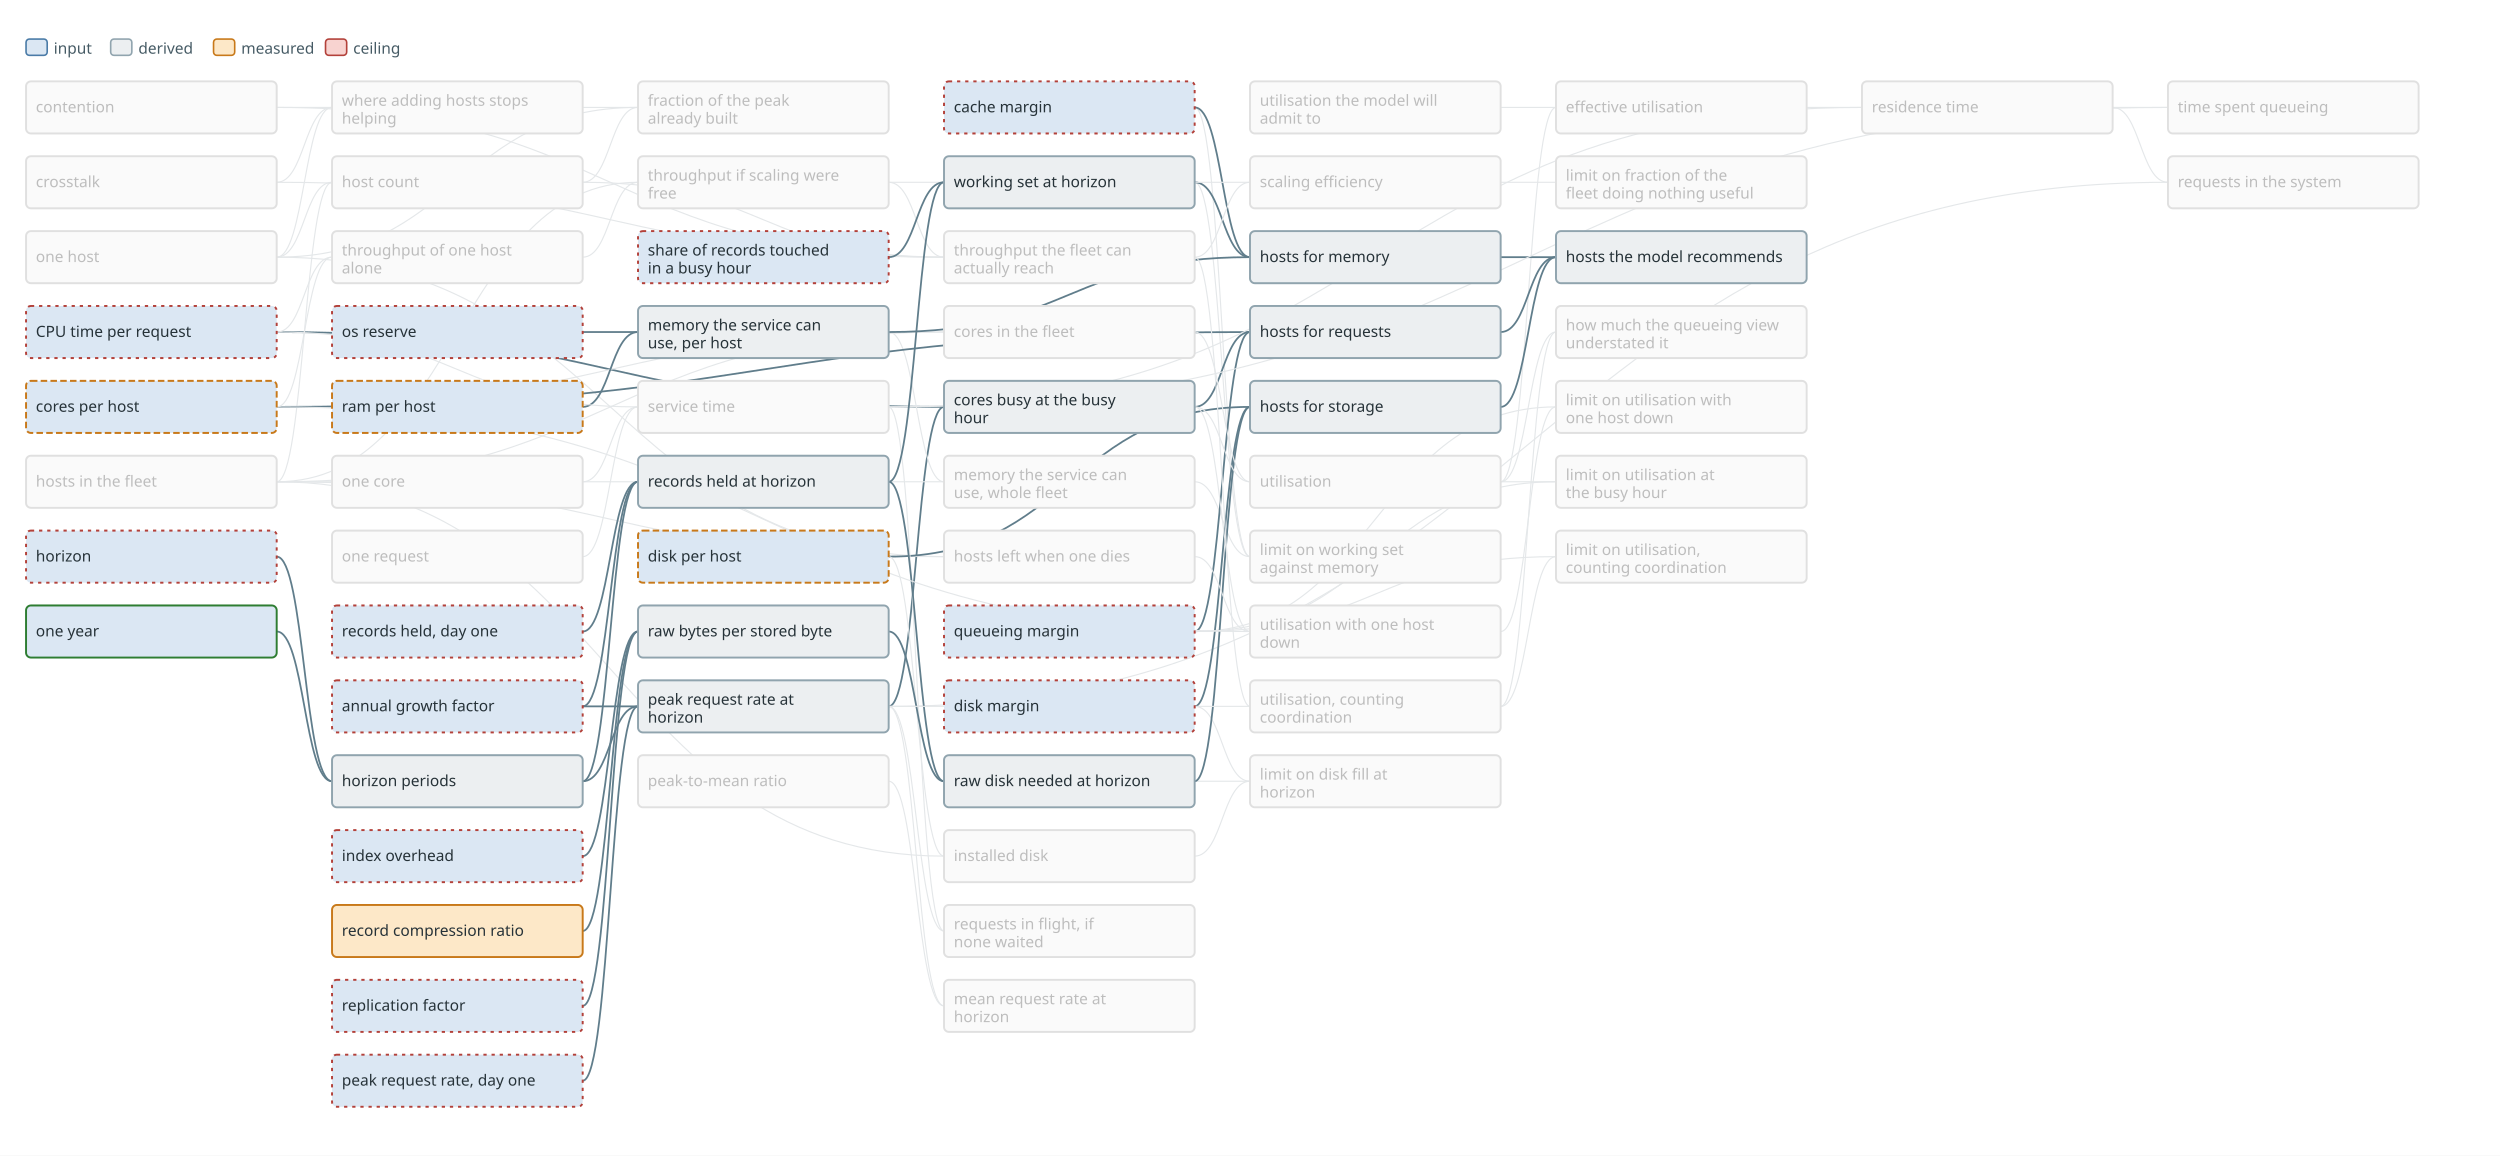
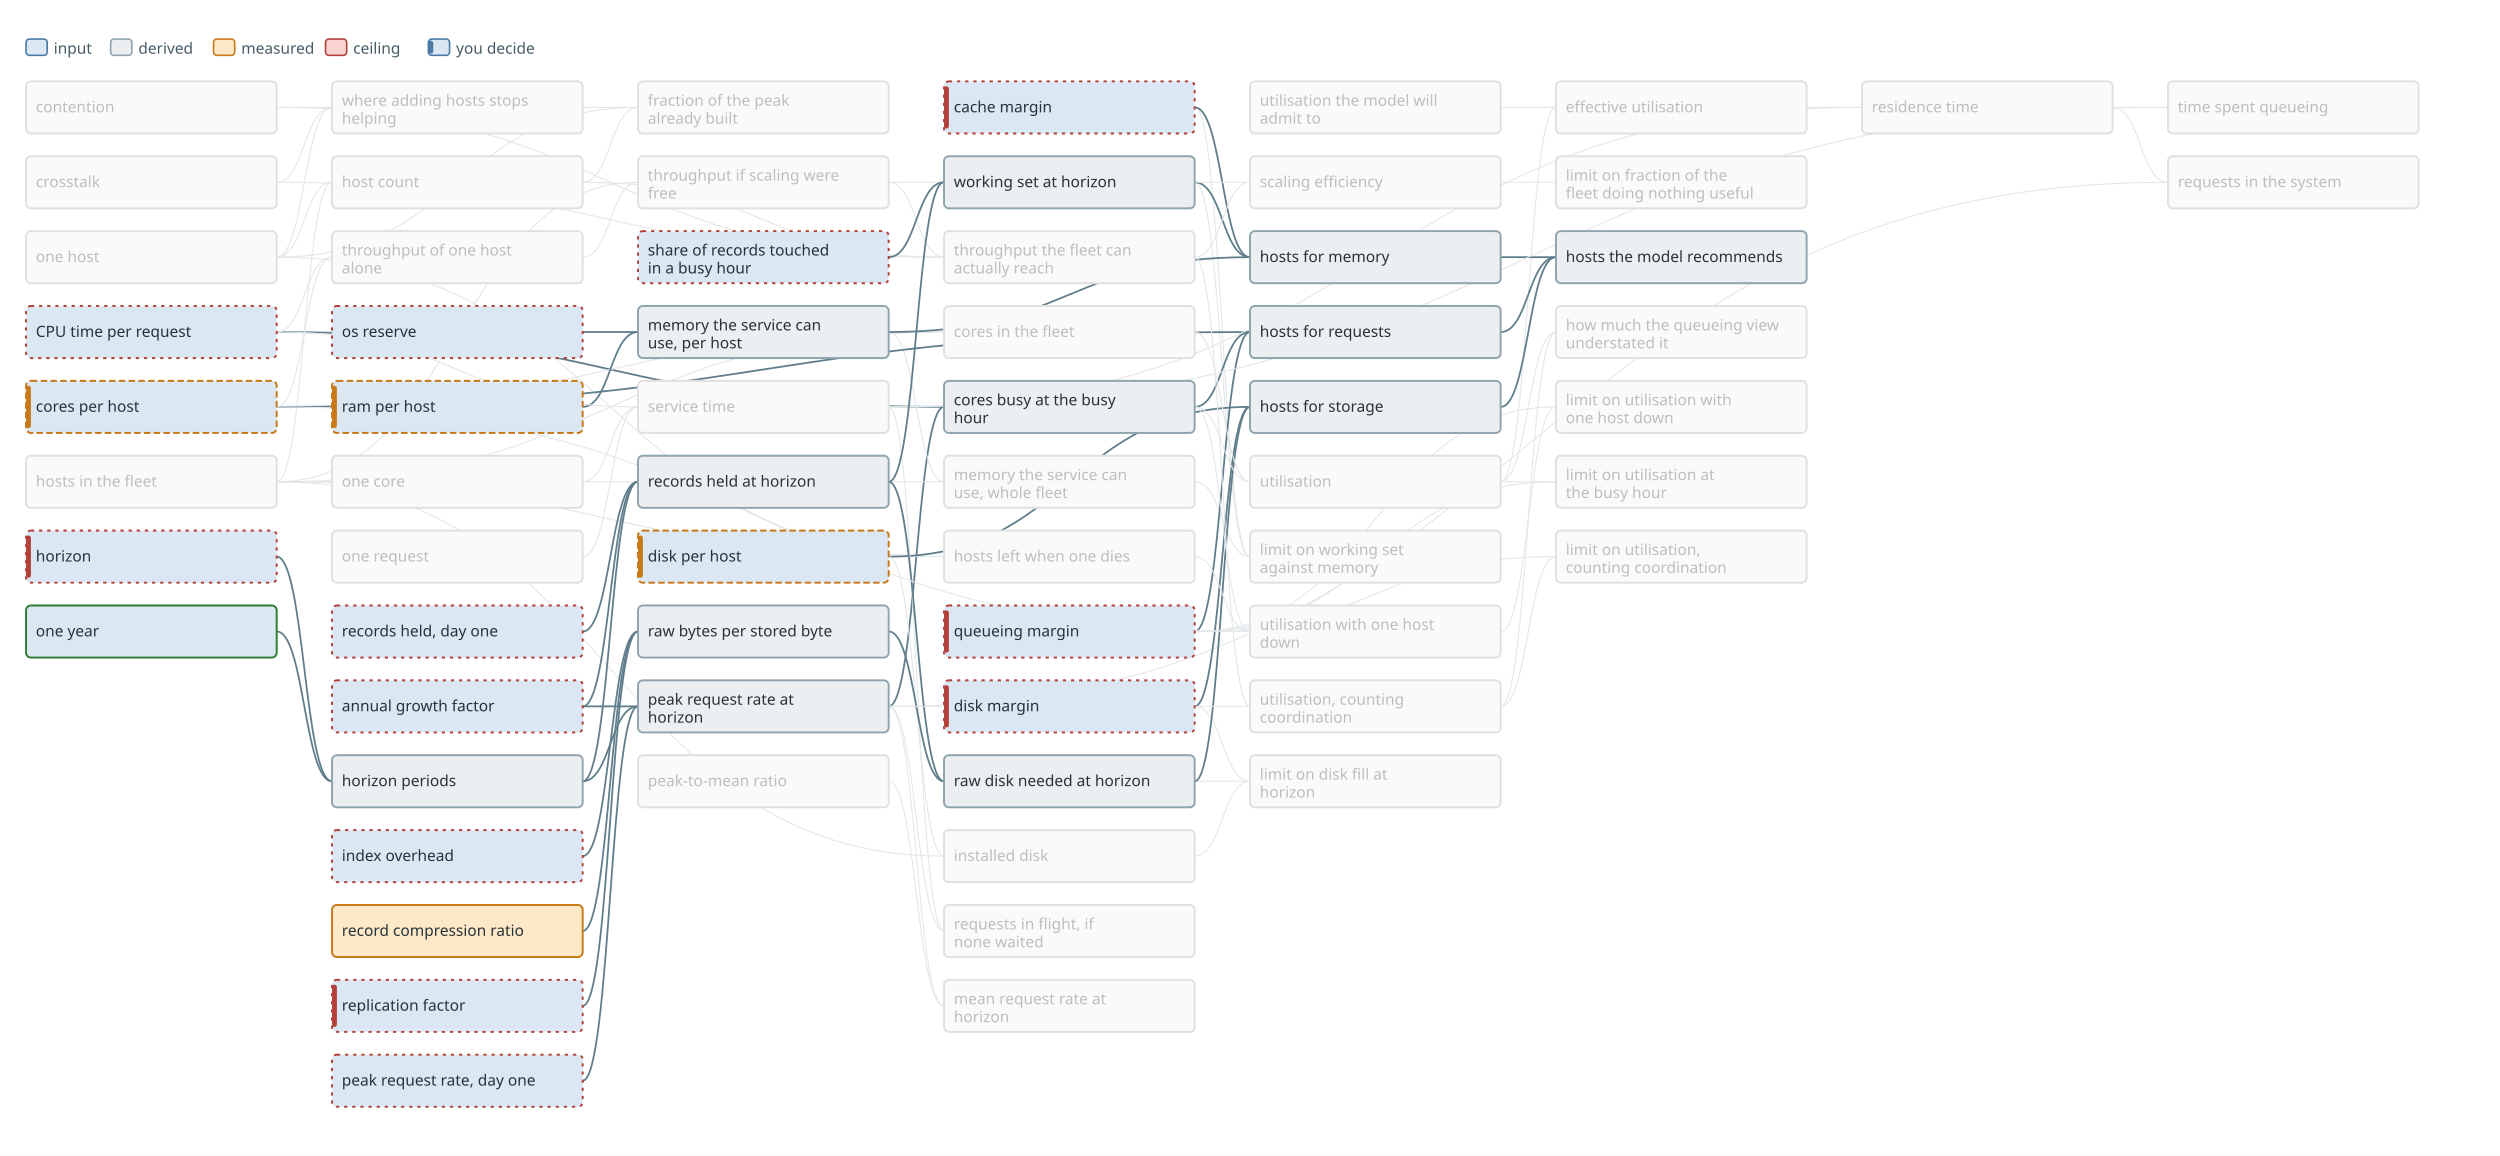
<svg xmlns="http://www.w3.org/2000/svg" viewBox="0 0 1536 710" width="1536" height="710" role="img" font-family="system-ui, sans-serif">
  <rect width="1536" height="710" fill="#ffffff" />
  <rect x="16.0" y="24" width="13" height="10" rx="2" fill="#dbe7f3" stroke="#4a7ba7" />
  <text x="33.0" y="33" font-size="9.5" fill="#455a64">input</text>
  <rect x="68.0" y="24" width="13" height="10" rx="2" fill="#eceff1" stroke="#90a4ae" />
  <text x="85.0" y="33" font-size="9.5" fill="#455a64">derived</text>
  <rect x="131.2" y="24" width="13" height="10" rx="2" fill="#fde8c8" stroke="#c8791a" />
  <text x="148.2" y="33" font-size="9.5" fill="#455a64">measured</text>
  <rect x="200.0" y="24" width="13" height="10" rx="2" fill="#f8d3d0" stroke="#b3413a" />
  <text x="217.0" y="33" font-size="9.5" fill="#455a64">ceiling</text>
+   <rect x="263.2" y="24" width="13" height="10" rx="2" fill="#dbe7f3" stroke="#4a7ba7" />
+   <rect x="263.2" y="25" width="3" height="8" rx="1.5" fill="#4a7ba7" />
+   <text x="280.2" y="33" font-size="9.5" fill="#455a64">you decide</text>
  <path d="M170.0,66.0 C375.0,66.0 375.0,158.0 580.0,158.0" fill="none" stroke="#e4e7e9" stroke-width="0.7" />
  <path d="M170.0,112.0 C375.0,112.0 375.0,158.0 580.0,158.0" fill="none" stroke="#e4e7e9" stroke-width="0.7" />
  <path d="M358.0,112.0 C469.0,112.0 469.0,158.0 580.0,158.0" fill="none" stroke="#e4e7e9" stroke-width="0.7" />
  <path d="M546.0,112.0 C563.0,112.0 563.0,158.0 580.0,158.0" fill="none" stroke="#e4e7e9" stroke-width="0.7" />
  <path d="M546.0,434.0 C563.0,434.0 563.0,250.0 580.0,250.0" fill="none" stroke="#607d8b" stroke-width="1.1" />
  <path d="M170.0,204.0 C375.0,204.0 375.0,250.0 580.0,250.0" fill="none" stroke="#607d8b" stroke-width="1.1" />
  <path d="M734.0,66.0 C751.0,66.0 751.0,342.0 768.0,342.0" fill="none" stroke="#e4e7e9" stroke-width="0.7" />
  <path d="M734.0,296.0 C751.0,296.0 751.0,342.0 768.0,342.0" fill="none" stroke="#e4e7e9" stroke-width="0.7" />
  <path d="M734.0,112.0 C751.0,112.0 751.0,342.0 768.0,342.0" fill="none" stroke="#e4e7e9" stroke-width="0.7" />
  <path d="M546.0,434.0 C939.0,434.0 939.0,112.0 1332.0,112.0" fill="none" stroke="#e4e7e9" stroke-width="0.7" />
  <path d="M1298.0,66.0 C1315.0,66.0 1315.0,112.0 1332.0,112.0" fill="none" stroke="#e4e7e9" stroke-width="0.7" />
  <path d="M734.0,388.0 C845.0,388.0 845.0,342.0 956.0,342.0" fill="none" stroke="#e4e7e9" stroke-width="0.7" />
  <path d="M922.0,434.0 C939.0,434.0 939.0,342.0 956.0,342.0" fill="none" stroke="#e4e7e9" stroke-width="0.7" />
  <path d="M170.0,250.0 C375.0,250.0 375.0,204.0 580.0,204.0" fill="none" stroke="#e4e7e9" stroke-width="0.7" />
  <path d="M170.0,296.0 C375.0,296.0 375.0,204.0 580.0,204.0" fill="none" stroke="#e4e7e9" stroke-width="0.7" />
  <path d="M734.0,434.0 C751.0,434.0 751.0,480.0 768.0,480.0" fill="none" stroke="#e4e7e9" stroke-width="0.7" />
  <path d="M734.0,526.0 C751.0,526.0 751.0,480.0 768.0,480.0" fill="none" stroke="#e4e7e9" stroke-width="0.7" />
  <path d="M734.0,480.0 C751.0,480.0 751.0,480.0 768.0,480.0" fill="none" stroke="#e4e7e9" stroke-width="0.7" />
  <path d="M922.0,296.0 C939.0,296.0 939.0,66.0 956.0,66.0" fill="none" stroke="#e4e7e9" stroke-width="0.7" />
  <path d="M922.0,66.0 C939.0,66.0 939.0,66.0 956.0,66.0" fill="none" stroke="#e4e7e9" stroke-width="0.7" />
  <path d="M734.0,388.0 C845.0,388.0 845.0,250.0 956.0,250.0" fill="none" stroke="#e4e7e9" stroke-width="0.7" />
  <path d="M922.0,388.0 C939.0,388.0 939.0,250.0 956.0,250.0" fill="none" stroke="#e4e7e9" stroke-width="0.7" />
  <path d="M170.0,296.0 C375.0,296.0 375.0,296.0 580.0,296.0" fill="none" stroke="#e4e7e9" stroke-width="0.7" />
  <path d="M546.0,204.0 C563.0,204.0 563.0,296.0 580.0,296.0" fill="none" stroke="#e4e7e9" stroke-width="0.7" />
  <path d="M358.0,112.0 C375.0,112.0 375.0,66.0 392.0,66.0" fill="none" stroke="#e4e7e9" stroke-width="0.7" />
  <path d="M170.0,158.0 C281.0,158.0 281.0,66.0 392.0,66.0" fill="none" stroke="#e4e7e9" stroke-width="0.7" />
  <path d="M358.0,66.0 C375.0,66.0 375.0,66.0 392.0,66.0" fill="none" stroke="#e4e7e9" stroke-width="0.7" />
  <path d="M170.0,342.0 C187.0,342.0 187.0,480.0 204.0,480.0" fill="none" stroke="#607d8b" stroke-width="1.1" />
  <path d="M170.0,388.0 C187.0,388.0 187.0,480.0 204.0,480.0" fill="none" stroke="#607d8b" stroke-width="1.1" />
  <path d="M170.0,296.0 C187.0,296.0 187.0,112.0 204.0,112.0" fill="none" stroke="#e4e7e9" stroke-width="0.7" />
  <path d="M170.0,158.0 C187.0,158.0 187.0,112.0 204.0,112.0" fill="none" stroke="#e4e7e9" stroke-width="0.7" />
  <path d="M170.0,296.0 C375.0,296.0 375.0,342.0 580.0,342.0" fill="none" stroke="#e4e7e9" stroke-width="0.7" />
  <path d="M170.0,158.0 C375.0,158.0 375.0,342.0 580.0,342.0" fill="none" stroke="#e4e7e9" stroke-width="0.7" />
  <path d="M734.0,66.0 C751.0,66.0 751.0,158.0 768.0,158.0" fill="none" stroke="#607d8b" stroke-width="1.1" />
  <path d="M546.0,204.0 C657.0,204.0 657.0,158.0 768.0,158.0" fill="none" stroke="#607d8b" stroke-width="1.1" />
  <path d="M734.0,112.0 C751.0,112.0 751.0,158.0 768.0,158.0" fill="none" stroke="#607d8b" stroke-width="1.1" />
  <path d="M734.0,250.0 C751.0,250.0 751.0,204.0 768.0,204.0" fill="none" stroke="#607d8b" stroke-width="1.1" />
  <path d="M170.0,250.0 C469.0,250.0 469.0,204.0 768.0,204.0" fill="none" stroke="#607d8b" stroke-width="1.1" />
  <path d="M734.0,388.0 C751.0,388.0 751.0,204.0 768.0,204.0" fill="none" stroke="#607d8b" stroke-width="1.1" />
  <path d="M734.0,434.0 C751.0,434.0 751.0,250.0 768.0,250.0" fill="none" stroke="#607d8b" stroke-width="1.1" />
  <path d="M546.0,342.0 C657.0,342.0 657.0,250.0 768.0,250.0" fill="none" stroke="#607d8b" stroke-width="1.1" />
  <path d="M734.0,480.0 C751.0,480.0 751.0,250.0 768.0,250.0" fill="none" stroke="#607d8b" stroke-width="1.1" />
  <path d="M922.0,158.0 C939.0,158.0 939.0,158.0 956.0,158.0" fill="none" stroke="#607d8b" stroke-width="1.1" />
  <path d="M922.0,204.0 C939.0,204.0 939.0,158.0 956.0,158.0" fill="none" stroke="#607d8b" stroke-width="1.1" />
  <path d="M922.0,250.0 C939.0,250.0 939.0,158.0 956.0,158.0" fill="none" stroke="#607d8b" stroke-width="1.1" />
  <path d="M546.0,434.0 C563.0,434.0 563.0,572.0 580.0,572.0" fill="none" stroke="#e4e7e9" stroke-width="0.7" />
  <path d="M546.0,250.0 C563.0,250.0 563.0,572.0 580.0,572.0" fill="none" stroke="#e4e7e9" stroke-width="0.7" />
  <path d="M546.0,342.0 C563.0,342.0 563.0,526.0 580.0,526.0" fill="none" stroke="#e4e7e9" stroke-width="0.7" />
  <path d="M170.0,296.0 C375.0,296.0 375.0,526.0 580.0,526.0" fill="none" stroke="#e4e7e9" stroke-width="0.7" />
  <path d="M170.0,296.0 C281.0,296.0 281.0,112.0 392.0,112.0" fill="none" stroke="#e4e7e9" stroke-width="0.7" />
  <path d="M358.0,158.0 C375.0,158.0 375.0,112.0 392.0,112.0" fill="none" stroke="#e4e7e9" stroke-width="0.7" />
  <path d="M546.0,434.0 C563.0,434.0 563.0,618.0 580.0,618.0" fill="none" stroke="#e4e7e9" stroke-width="0.7" />
  <path d="M546.0,480.0 C563.0,480.0 563.0,618.0 580.0,618.0" fill="none" stroke="#e4e7e9" stroke-width="0.7" />
  <path d="M922.0,296.0 C939.0,296.0 939.0,204.0 956.0,204.0" fill="none" stroke="#e4e7e9" stroke-width="0.7" />
  <path d="M922.0,434.0 C939.0,434.0 939.0,204.0 956.0,204.0" fill="none" stroke="#e4e7e9" stroke-width="0.7" />
  <path d="M170.0,66.0 C187.0,66.0 187.0,66.0 204.0,66.0" fill="none" stroke="#e4e7e9" stroke-width="0.7" />
  <path d="M170.0,112.0 C187.0,112.0 187.0,66.0 204.0,66.0" fill="none" stroke="#e4e7e9" stroke-width="0.7" />
  <path d="M170.0,158.0 C187.0,158.0 187.0,66.0 204.0,66.0" fill="none" stroke="#e4e7e9" stroke-width="0.7" />
  <path d="M358.0,434.0 C375.0,434.0 375.0,434.0 392.0,434.0" fill="none" stroke="#607d8b" stroke-width="1.1" />
  <path d="M358.0,480.0 C375.0,480.0 375.0,434.0 392.0,434.0" fill="none" stroke="#607d8b" stroke-width="1.1" />
  <path d="M358.0,664.0 C375.0,664.0 375.0,434.0 392.0,434.0" fill="none" stroke="#607d8b" stroke-width="1.1" />
  <path d="M734.0,388.0 C845.0,388.0 845.0,296.0 956.0,296.0" fill="none" stroke="#e4e7e9" stroke-width="0.7" />
  <path d="M922.0,296.0 C939.0,296.0 939.0,296.0 956.0,296.0" fill="none" stroke="#e4e7e9" stroke-width="0.7" />
  <path d="M358.0,204.0 C375.0,204.0 375.0,204.0 392.0,204.0" fill="none" stroke="#607d8b" stroke-width="1.1" />
  <path d="M358.0,250.0 C375.0,250.0 375.0,204.0 392.0,204.0" fill="none" stroke="#607d8b" stroke-width="1.1" />
  <path d="M546.0,388.0 C563.0,388.0 563.0,480.0 580.0,480.0" fill="none" stroke="#607d8b" stroke-width="1.1" />
  <path d="M546.0,296.0 C563.0,296.0 563.0,480.0 580.0,480.0" fill="none" stroke="#607d8b" stroke-width="1.1" />
  <path d="M358.0,526.0 C375.0,526.0 375.0,388.0 392.0,388.0" fill="none" stroke="#607d8b" stroke-width="1.1" />
  <path d="M358.0,572.0 C375.0,572.0 375.0,388.0 392.0,388.0" fill="none" stroke="#607d8b" stroke-width="1.1" />
  <path d="M358.0,618.0 C375.0,618.0 375.0,388.0 392.0,388.0" fill="none" stroke="#607d8b" stroke-width="1.1" />
  <path d="M1110.0,66.0 C1127.0,66.0 1127.0,66.0 1144.0,66.0" fill="none" stroke="#e4e7e9" stroke-width="0.7" />
  <path d="M546.0,250.0 C845.0,250.0 845.0,66.0 1144.0,66.0" fill="none" stroke="#e4e7e9" stroke-width="0.7" />
  <path d="M734.0,158.0 C751.0,158.0 751.0,112.0 768.0,112.0" fill="none" stroke="#e4e7e9" stroke-width="0.7" />
  <path d="M546.0,112.0 C657.0,112.0 657.0,112.0 768.0,112.0" fill="none" stroke="#e4e7e9" stroke-width="0.7" />
  <path d="M922.0,112.0 C939.0,112.0 939.0,112.0 956.0,112.0" fill="none" stroke="#e4e7e9" stroke-width="0.7" />
  <path d="M358.0,296.0 C375.0,296.0 375.0,250.0 392.0,250.0" fill="none" stroke="#e4e7e9" stroke-width="0.7" />
  <path d="M358.0,342.0 C375.0,342.0 375.0,250.0 392.0,250.0" fill="none" stroke="#e4e7e9" stroke-width="0.7" />
  <path d="M170.0,204.0 C281.0,204.0 281.0,250.0 392.0,250.0" fill="none" stroke="#e4e7e9" stroke-width="0.7" />
  <path d="M170.0,250.0 C187.0,250.0 187.0,158.0 204.0,158.0" fill="none" stroke="#e4e7e9" stroke-width="0.7" />
  <path d="M170.0,204.0 C187.0,204.0 187.0,158.0 204.0,158.0" fill="none" stroke="#e4e7e9" stroke-width="0.7" />
  <path d="M358.0,434.0 C375.0,434.0 375.0,296.0 392.0,296.0" fill="none" stroke="#607d8b" stroke-width="1.1" />
  <path d="M358.0,480.0 C375.0,480.0 375.0,296.0 392.0,296.0" fill="none" stroke="#607d8b" stroke-width="1.1" />
  <path d="M358.0,388.0 C375.0,388.0 375.0,296.0 392.0,296.0" fill="none" stroke="#607d8b" stroke-width="1.1" />
  <path d="M734.0,250.0 C751.0,250.0 751.0,296.0 768.0,296.0" fill="none" stroke="#e4e7e9" stroke-width="0.7" />
  <path d="M734.0,204.0 C751.0,204.0 751.0,296.0 768.0,296.0" fill="none" stroke="#e4e7e9" stroke-width="0.7" />
  <path d="M734.0,250.0 C751.0,250.0 751.0,388.0 768.0,388.0" fill="none" stroke="#e4e7e9" stroke-width="0.7" />
  <path d="M170.0,250.0 C469.0,250.0 469.0,388.0 768.0,388.0" fill="none" stroke="#e4e7e9" stroke-width="0.7" />
  <path d="M734.0,342.0 C751.0,342.0 751.0,388.0 768.0,388.0" fill="none" stroke="#e4e7e9" stroke-width="0.7" />
  <path d="M734.0,158.0 C751.0,158.0 751.0,434.0 768.0,434.0" fill="none" stroke="#e4e7e9" stroke-width="0.7" />
  <path d="M546.0,434.0 C657.0,434.0 657.0,434.0 768.0,434.0" fill="none" stroke="#e4e7e9" stroke-width="0.7" />
  <path d="M1298.0,66.0 C1315.0,66.0 1315.0,66.0 1332.0,66.0" fill="none" stroke="#e4e7e9" stroke-width="0.7" />
  <path d="M546.0,250.0 C939.0,250.0 939.0,66.0 1332.0,66.0" fill="none" stroke="#e4e7e9" stroke-width="0.7" />
  <path d="M546.0,158.0 C563.0,158.0 563.0,112.0 580.0,112.0" fill="none" stroke="#607d8b" stroke-width="1.1" />
  <path d="M546.0,296.0 C563.0,296.0 563.0,112.0 580.0,112.0" fill="none" stroke="#607d8b" stroke-width="1.1" />
  <rect x="580" y="142" width="154" height="32" rx="3" fill="#fafafa" stroke="#e0e0e0" stroke-width="1.2" />
  <text x="586" y="157" font-size="9.5" fill="#bdbdbd">throughput the fleet can</text>
  <text x="586" y="168" font-size="9.5" fill="#bdbdbd">actually reach</text>
  <rect x="204" y="418" width="154" height="32" rx="3" fill="#dbe7f3" stroke="#b3413a" stroke-width="1.2" stroke-dasharray="2 3" />
  <text x="210" y="437" font-size="9.5" fill="#263238">annual growth factor</text>
  <rect x="580" y="234" width="154" height="32" rx="3" fill="#eceff1" stroke="#90a4ae" stroke-width="1.2" />
  <text x="586" y="249" font-size="9.5" fill="#263238">cores busy at the busy</text>
  <text x="586" y="260" font-size="9.5" fill="#263238">hour</text>
  <rect x="768" y="326" width="154" height="32" rx="3" fill="#fafafa" stroke="#e0e0e0" stroke-width="1.2" />
  <text x="774" y="341" font-size="9.5" fill="#bdbdbd">limit on working set</text>
  <text x="774" y="352" font-size="9.5" fill="#bdbdbd">against memory</text>
  <rect x="580" y="50" width="154" height="32" rx="3" fill="#dbe7f3" stroke="#b3413a" stroke-width="1.2" stroke-dasharray="2 3" />
+   <rect x="580" y="53" width="3" height="26" rx="1.5" fill="#b3413a" />
  <text x="586" y="69" font-size="9.5" fill="#263238">cache margin</text>
  <rect x="1332" y="96" width="154" height="32" rx="3" fill="#fafafa" stroke="#e0e0e0" stroke-width="1.2" />
  <text x="1338" y="115" font-size="9.5" fill="#bdbdbd">requests in the system</text>
  <rect x="16" y="50" width="154" height="32" rx="3" fill="#fafafa" stroke="#e0e0e0" stroke-width="1.2" />
  <text x="22" y="69" font-size="9.5" fill="#bdbdbd">contention</text>
  <rect x="956" y="326" width="154" height="32" rx="3" fill="#fafafa" stroke="#e0e0e0" stroke-width="1.2" />
  <text x="962" y="341" font-size="9.5" fill="#bdbdbd">limit on utilisation,</text>
  <text x="962" y="352" font-size="9.5" fill="#bdbdbd">counting coordination</text>
  <rect x="580" y="188" width="154" height="32" rx="3" fill="#fafafa" stroke="#e0e0e0" stroke-width="1.2" />
  <text x="586" y="207" font-size="9.5" fill="#bdbdbd">cores in the fleet</text>
  <rect x="16" y="234" width="154" height="32" rx="3" fill="#dbe7f3" stroke="#c8791a" stroke-width="1.2" stroke-dasharray="4 2" />
+   <rect x="16" y="237" width="3" height="26" rx="1.5" fill="#c8791a" />
  <text x="22" y="253" font-size="9.5" fill="#263238">cores per host</text>
  <rect x="16" y="96" width="154" height="32" rx="3" fill="#fafafa" stroke="#e0e0e0" stroke-width="1.2" />
  <text x="22" y="115" font-size="9.5" fill="#bdbdbd">crosstalk</text>
  <rect x="768" y="464" width="154" height="32" rx="3" fill="#fafafa" stroke="#e0e0e0" stroke-width="1.2" />
  <text x="774" y="479" font-size="9.5" fill="#bdbdbd">limit on disk fill at</text>
  <text x="774" y="490" font-size="9.5" fill="#bdbdbd">horizon</text>
  <rect x="580" y="418" width="154" height="32" rx="3" fill="#dbe7f3" stroke="#b3413a" stroke-width="1.2" stroke-dasharray="2 3" />
+   <rect x="580" y="421" width="3" height="26" rx="1.5" fill="#b3413a" />
  <text x="586" y="437" font-size="9.5" fill="#263238">disk margin</text>
  <rect x="392" y="326" width="154" height="32" rx="3" fill="#dbe7f3" stroke="#c8791a" stroke-width="1.2" stroke-dasharray="4 2" />
+   <rect x="392" y="329" width="3" height="26" rx="1.5" fill="#c8791a" />
  <text x="398" y="345" font-size="9.5" fill="#263238">disk per host</text>
  <rect x="956" y="50" width="154" height="32" rx="3" fill="#fafafa" stroke="#e0e0e0" stroke-width="1.2" />
  <text x="962" y="69" font-size="9.5" fill="#bdbdbd">effective utilisation</text>
  <rect x="956" y="234" width="154" height="32" rx="3" fill="#fafafa" stroke="#e0e0e0" stroke-width="1.2" />
  <text x="962" y="249" font-size="9.5" fill="#bdbdbd">limit on utilisation with</text>
  <text x="962" y="260" font-size="9.5" fill="#bdbdbd">one host down</text>
  <rect x="580" y="280" width="154" height="32" rx="3" fill="#fafafa" stroke="#e0e0e0" stroke-width="1.2" />
  <text x="586" y="295" font-size="9.5" fill="#bdbdbd">memory the service can</text>
  <text x="586" y="306" font-size="9.5" fill="#bdbdbd">use, whole fleet</text>
  <rect x="392" y="50" width="154" height="32" rx="3" fill="#fafafa" stroke="#e0e0e0" stroke-width="1.2" />
  <text x="398" y="65" font-size="9.5" fill="#bdbdbd">fraction of the peak</text>
  <text x="398" y="76" font-size="9.5" fill="#bdbdbd">already built</text>
  <rect x="16" y="326" width="154" height="32" rx="3" fill="#dbe7f3" stroke="#b3413a" stroke-width="1.2" stroke-dasharray="2 3" />
+   <rect x="16" y="329" width="3" height="26" rx="1.5" fill="#b3413a" />
  <text x="22" y="345" font-size="9.5" fill="#263238">horizon</text>
  <rect x="204" y="464" width="154" height="32" rx="3" fill="#eceff1" stroke="#90a4ae" stroke-width="1.2" />
  <text x="210" y="483" font-size="9.5" fill="#263238">horizon periods</text>
  <rect x="204" y="96" width="154" height="32" rx="3" fill="#fafafa" stroke="#e0e0e0" stroke-width="1.2" />
  <text x="210" y="115" font-size="9.5" fill="#bdbdbd">host count</text>
  <rect x="16" y="280" width="154" height="32" rx="3" fill="#fafafa" stroke="#e0e0e0" stroke-width="1.2" />
  <text x="22" y="299" font-size="9.5" fill="#bdbdbd">hosts in the fleet</text>
  <rect x="580" y="326" width="154" height="32" rx="3" fill="#fafafa" stroke="#e0e0e0" stroke-width="1.2" />
  <text x="586" y="345" font-size="9.5" fill="#bdbdbd">hosts left when one dies</text>
  <rect x="768" y="142" width="154" height="32" rx="3" fill="#eceff1" stroke="#90a4ae" stroke-width="1.2" />
  <text x="774" y="161" font-size="9.5" fill="#263238">hosts for memory</text>
  <rect x="768" y="188" width="154" height="32" rx="3" fill="#eceff1" stroke="#90a4ae" stroke-width="1.2" />
  <text x="774" y="207" font-size="9.5" fill="#263238">hosts for requests</text>
  <rect x="768" y="234" width="154" height="32" rx="3" fill="#eceff1" stroke="#90a4ae" stroke-width="1.2" />
  <text x="774" y="253" font-size="9.5" fill="#263238">hosts for storage</text>
  <rect x="956" y="142" width="154" height="32" rx="3" fill="#eceff1" stroke="#90a4ae" stroke-width="1.2" />
  <text x="962" y="161" font-size="9.5" fill="#263238">hosts the model recommends</text>
  <rect x="392" y="142" width="154" height="32" rx="3" fill="#dbe7f3" stroke="#b3413a" stroke-width="1.2" stroke-dasharray="2 3" />
  <text x="398" y="157" font-size="9.5" fill="#263238">share of records touched</text>
  <text x="398" y="168" font-size="9.5" fill="#263238">in a busy hour</text>
  <rect x="580" y="556" width="154" height="32" rx="3" fill="#fafafa" stroke="#e0e0e0" stroke-width="1.2" />
  <text x="586" y="571" font-size="9.5" fill="#bdbdbd">requests in flight, if</text>
  <text x="586" y="582" font-size="9.5" fill="#bdbdbd">none waited</text>
  <rect x="204" y="510" width="154" height="32" rx="3" fill="#dbe7f3" stroke="#b3413a" stroke-width="1.2" stroke-dasharray="2 3" />
  <text x="210" y="529" font-size="9.5" fill="#263238">index overhead</text>
  <rect x="580" y="510" width="154" height="32" rx="3" fill="#fafafa" stroke="#e0e0e0" stroke-width="1.2" />
  <text x="586" y="529" font-size="9.5" fill="#bdbdbd">installed disk</text>
  <rect x="392" y="96" width="154" height="32" rx="3" fill="#fafafa" stroke="#e0e0e0" stroke-width="1.2" />
  <text x="398" y="111" font-size="9.5" fill="#bdbdbd">throughput if scaling were</text>
  <text x="398" y="122" font-size="9.5" fill="#bdbdbd">free</text>
  <rect x="580" y="602" width="154" height="32" rx="3" fill="#fafafa" stroke="#e0e0e0" stroke-width="1.2" />
  <text x="586" y="617" font-size="9.5" fill="#bdbdbd">mean request rate at</text>
  <text x="586" y="628" font-size="9.5" fill="#bdbdbd">horizon</text>
  <rect x="204" y="280" width="154" height="32" rx="3" fill="#fafafa" stroke="#e0e0e0" stroke-width="1.2" />
  <text x="210" y="299" font-size="9.5" fill="#bdbdbd">one core</text>
  <rect x="16" y="142" width="154" height="32" rx="3" fill="#fafafa" stroke="#e0e0e0" stroke-width="1.2" />
  <text x="22" y="161" font-size="9.5" fill="#bdbdbd">one host</text>
  <rect x="204" y="326" width="154" height="32" rx="3" fill="#fafafa" stroke="#e0e0e0" stroke-width="1.2" />
  <text x="210" y="345" font-size="9.5" fill="#bdbdbd">one request</text>
  <rect x="16" y="372" width="154" height="32" rx="3" fill="#dbe7f3" stroke="#2e7d32" stroke-width="1.2" />
  <text x="22" y="391" font-size="9.5" fill="#263238">one year</text>
  <rect x="956" y="188" width="154" height="32" rx="3" fill="#fafafa" stroke="#e0e0e0" stroke-width="1.2" />
  <text x="962" y="203" font-size="9.5" fill="#bdbdbd">how much the queueing view</text>
  <text x="962" y="214" font-size="9.5" fill="#bdbdbd">understated it</text>
  <rect x="204" y="188" width="154" height="32" rx="3" fill="#dbe7f3" stroke="#b3413a" stroke-width="1.2" stroke-dasharray="2 3" />
  <text x="210" y="207" font-size="9.5" fill="#263238">os reserve</text>
  <rect x="204" y="50" width="154" height="32" rx="3" fill="#fafafa" stroke="#e0e0e0" stroke-width="1.2" />
  <text x="210" y="65" font-size="9.5" fill="#bdbdbd">where adding hosts stops</text>
  <text x="210" y="76" font-size="9.5" fill="#bdbdbd">helping</text>
  <rect x="392" y="418" width="154" height="32" rx="3" fill="#eceff1" stroke="#90a4ae" stroke-width="1.2" />
  <text x="398" y="433" font-size="9.5" fill="#263238">peak request rate at</text>
  <text x="398" y="444" font-size="9.5" fill="#263238">horizon</text>
  <rect x="204" y="648" width="154" height="32" rx="3" fill="#dbe7f3" stroke="#b3413a" stroke-width="1.2" stroke-dasharray="2 3" />
  <text x="210" y="667" font-size="9.5" fill="#263238">peak request rate, day one</text>
  <rect x="392" y="464" width="154" height="32" rx="3" fill="#fafafa" stroke="#e0e0e0" stroke-width="1.2" />
  <text x="398" y="483" font-size="9.5" fill="#bdbdbd">peak-to-mean ratio</text>
  <rect x="956" y="280" width="154" height="32" rx="3" fill="#fafafa" stroke="#e0e0e0" stroke-width="1.2" />
  <text x="962" y="295" font-size="9.5" fill="#bdbdbd">limit on utilisation at</text>
  <text x="962" y="306" font-size="9.5" fill="#bdbdbd">the busy hour</text>
  <rect x="580" y="372" width="154" height="32" rx="3" fill="#dbe7f3" stroke="#b3413a" stroke-width="1.2" stroke-dasharray="2 3" />
+   <rect x="580" y="375" width="3" height="26" rx="1.5" fill="#b3413a" />
  <text x="586" y="391" font-size="9.5" fill="#263238">queueing margin</text>
  <rect x="392" y="188" width="154" height="32" rx="3" fill="#eceff1" stroke="#90a4ae" stroke-width="1.2" />
  <text x="398" y="203" font-size="9.5" fill="#263238">memory the service can</text>
  <text x="398" y="214" font-size="9.5" fill="#263238">use, per host</text>
  <rect x="204" y="234" width="154" height="32" rx="3" fill="#dbe7f3" stroke="#c8791a" stroke-width="1.2" stroke-dasharray="4 2" />
+   <rect x="204" y="237" width="3" height="26" rx="1.5" fill="#c8791a" />
  <text x="210" y="253" font-size="9.5" fill="#263238">ram per host</text>
  <rect x="580" y="464" width="154" height="32" rx="3" fill="#eceff1" stroke="#90a4ae" stroke-width="1.2" />
  <text x="586" y="483" font-size="9.5" fill="#263238">raw disk needed at horizon</text>
  <rect x="392" y="372" width="154" height="32" rx="3" fill="#eceff1" stroke="#90a4ae" stroke-width="1.2" />
  <text x="398" y="391" font-size="9.5" fill="#263238">raw bytes per stored byte</text>
  <rect x="204" y="556" width="154" height="32" rx="3" fill="#fde8c8" stroke="#c8791a" stroke-width="1.2" />
  <text x="210" y="575" font-size="9.5" fill="#263238">record compression ratio</text>
  <rect x="204" y="602" width="154" height="32" rx="3" fill="#dbe7f3" stroke="#b3413a" stroke-width="1.2" stroke-dasharray="2 3" />
+   <rect x="204" y="605" width="3" height="26" rx="1.5" fill="#b3413a" />
  <text x="210" y="621" font-size="9.5" fill="#263238">replication factor</text>
  <rect x="1144" y="50" width="154" height="32" rx="3" fill="#fafafa" stroke="#e0e0e0" stroke-width="1.2" />
  <text x="1150" y="69" font-size="9.5" fill="#bdbdbd">residence time</text>
  <rect x="768" y="96" width="154" height="32" rx="3" fill="#fafafa" stroke="#e0e0e0" stroke-width="1.2" />
  <text x="774" y="115" font-size="9.5" fill="#bdbdbd">scaling efficiency</text>
  <rect x="956" y="96" width="154" height="32" rx="3" fill="#fafafa" stroke="#e0e0e0" stroke-width="1.2" />
  <text x="962" y="111" font-size="9.5" fill="#bdbdbd">limit on fraction of the</text>
  <text x="962" y="122" font-size="9.5" fill="#bdbdbd">fleet doing nothing useful</text>
  <rect x="16" y="188" width="154" height="32" rx="3" fill="#dbe7f3" stroke="#b3413a" stroke-width="1.2" stroke-dasharray="2 3" />
  <text x="22" y="207" font-size="9.5" fill="#263238">CPU time per request</text>
  <rect x="392" y="234" width="154" height="32" rx="3" fill="#fafafa" stroke="#e0e0e0" stroke-width="1.2" />
  <text x="398" y="253" font-size="9.5" fill="#bdbdbd">service time</text>
  <rect x="204" y="142" width="154" height="32" rx="3" fill="#fafafa" stroke="#e0e0e0" stroke-width="1.2" />
  <text x="210" y="157" font-size="9.5" fill="#bdbdbd">throughput of one host</text>
  <text x="210" y="168" font-size="9.5" fill="#bdbdbd">alone</text>
  <rect x="392" y="280" width="154" height="32" rx="3" fill="#eceff1" stroke="#90a4ae" stroke-width="1.2" />
  <text x="398" y="299" font-size="9.5" fill="#263238">records held at horizon</text>
  <rect x="204" y="372" width="154" height="32" rx="3" fill="#dbe7f3" stroke="#b3413a" stroke-width="1.2" stroke-dasharray="2 3" />
  <text x="210" y="391" font-size="9.5" fill="#263238">records held, day one</text>
  <rect x="768" y="280" width="154" height="32" rx="3" fill="#fafafa" stroke="#e0e0e0" stroke-width="1.2" />
  <text x="774" y="299" font-size="9.5" fill="#bdbdbd">utilisation</text>
  <rect x="768" y="372" width="154" height="32" rx="3" fill="#fafafa" stroke="#e0e0e0" stroke-width="1.2" />
  <text x="774" y="387" font-size="9.5" fill="#bdbdbd">utilisation with one host</text>
  <text x="774" y="398" font-size="9.5" fill="#bdbdbd">down</text>
  <rect x="768" y="50" width="154" height="32" rx="3" fill="#fafafa" stroke="#e0e0e0" stroke-width="1.2" />
  <text x="774" y="65" font-size="9.5" fill="#bdbdbd">utilisation the model will</text>
  <text x="774" y="76" font-size="9.5" fill="#bdbdbd">admit to</text>
  <rect x="768" y="418" width="154" height="32" rx="3" fill="#fafafa" stroke="#e0e0e0" stroke-width="1.2" />
  <text x="774" y="433" font-size="9.5" fill="#bdbdbd">utilisation, counting</text>
  <text x="774" y="444" font-size="9.5" fill="#bdbdbd">coordination</text>
  <rect x="1332" y="50" width="154" height="32" rx="3" fill="#fafafa" stroke="#e0e0e0" stroke-width="1.2" />
  <text x="1338" y="69" font-size="9.5" fill="#bdbdbd">time spent queueing</text>
  <rect x="580" y="96" width="154" height="32" rx="3" fill="#eceff1" stroke="#90a4ae" stroke-width="1.2" />
  <text x="586" y="115" font-size="9.5" fill="#263238">working set at horizon</text>
</svg>
